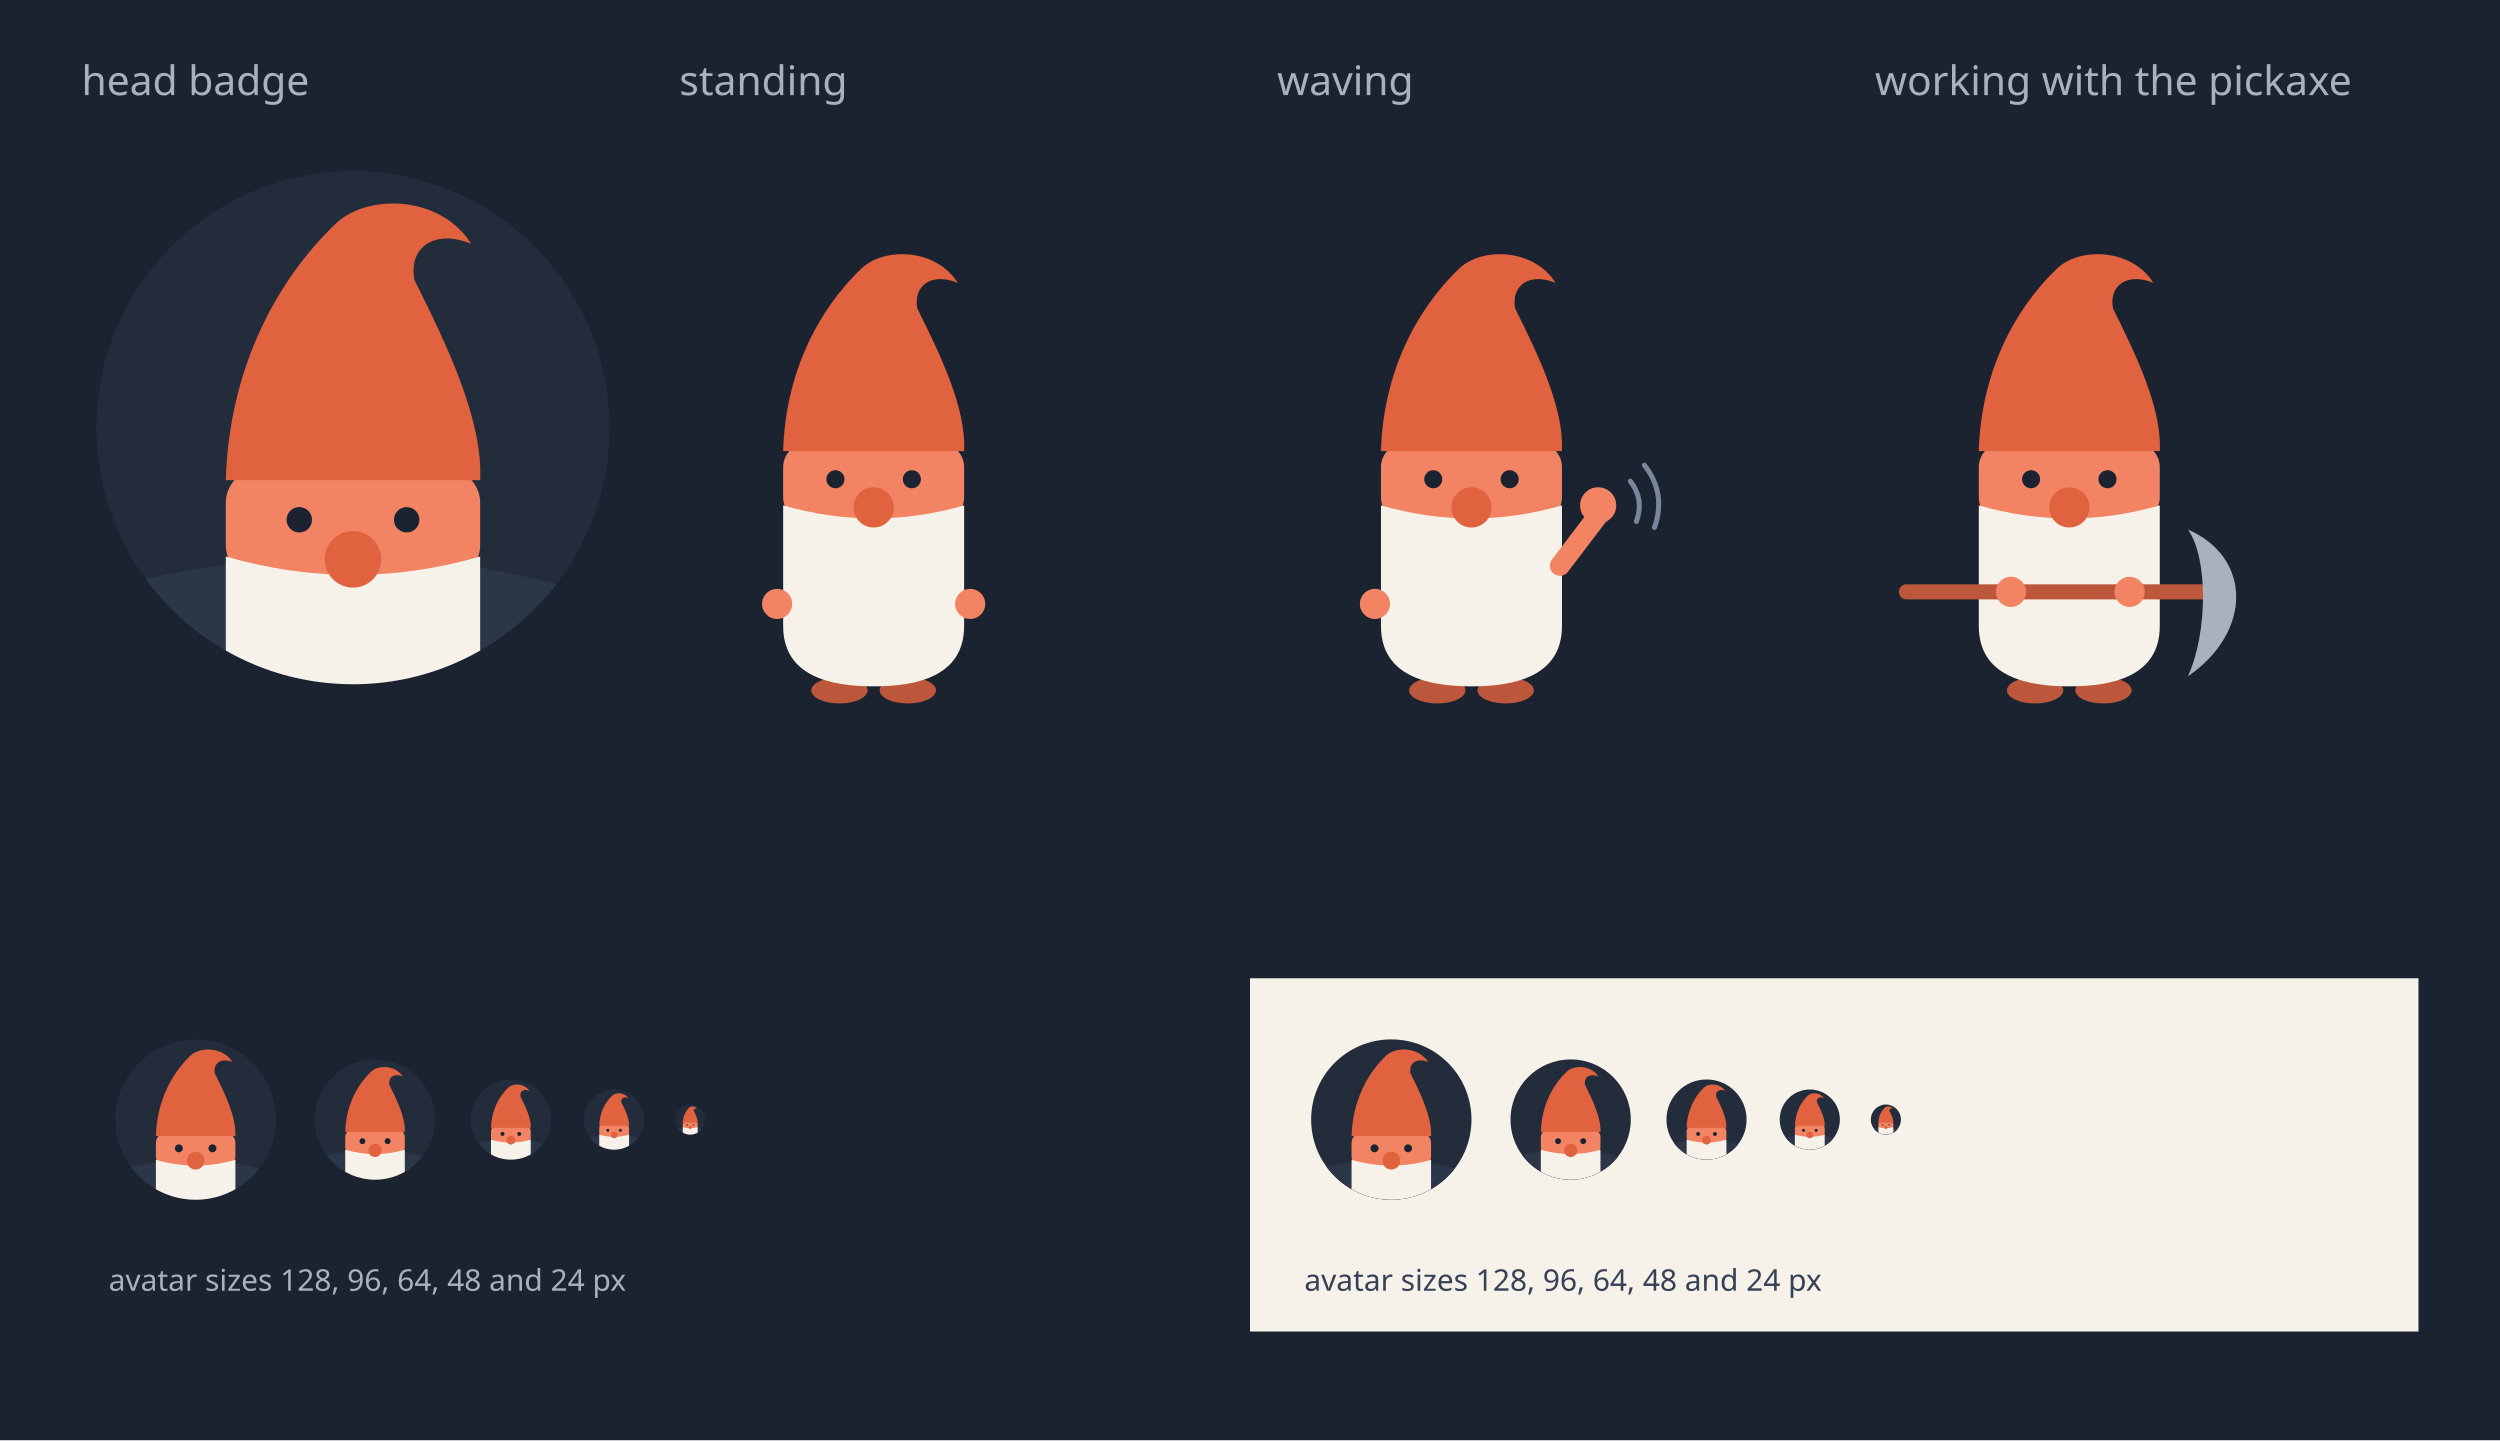
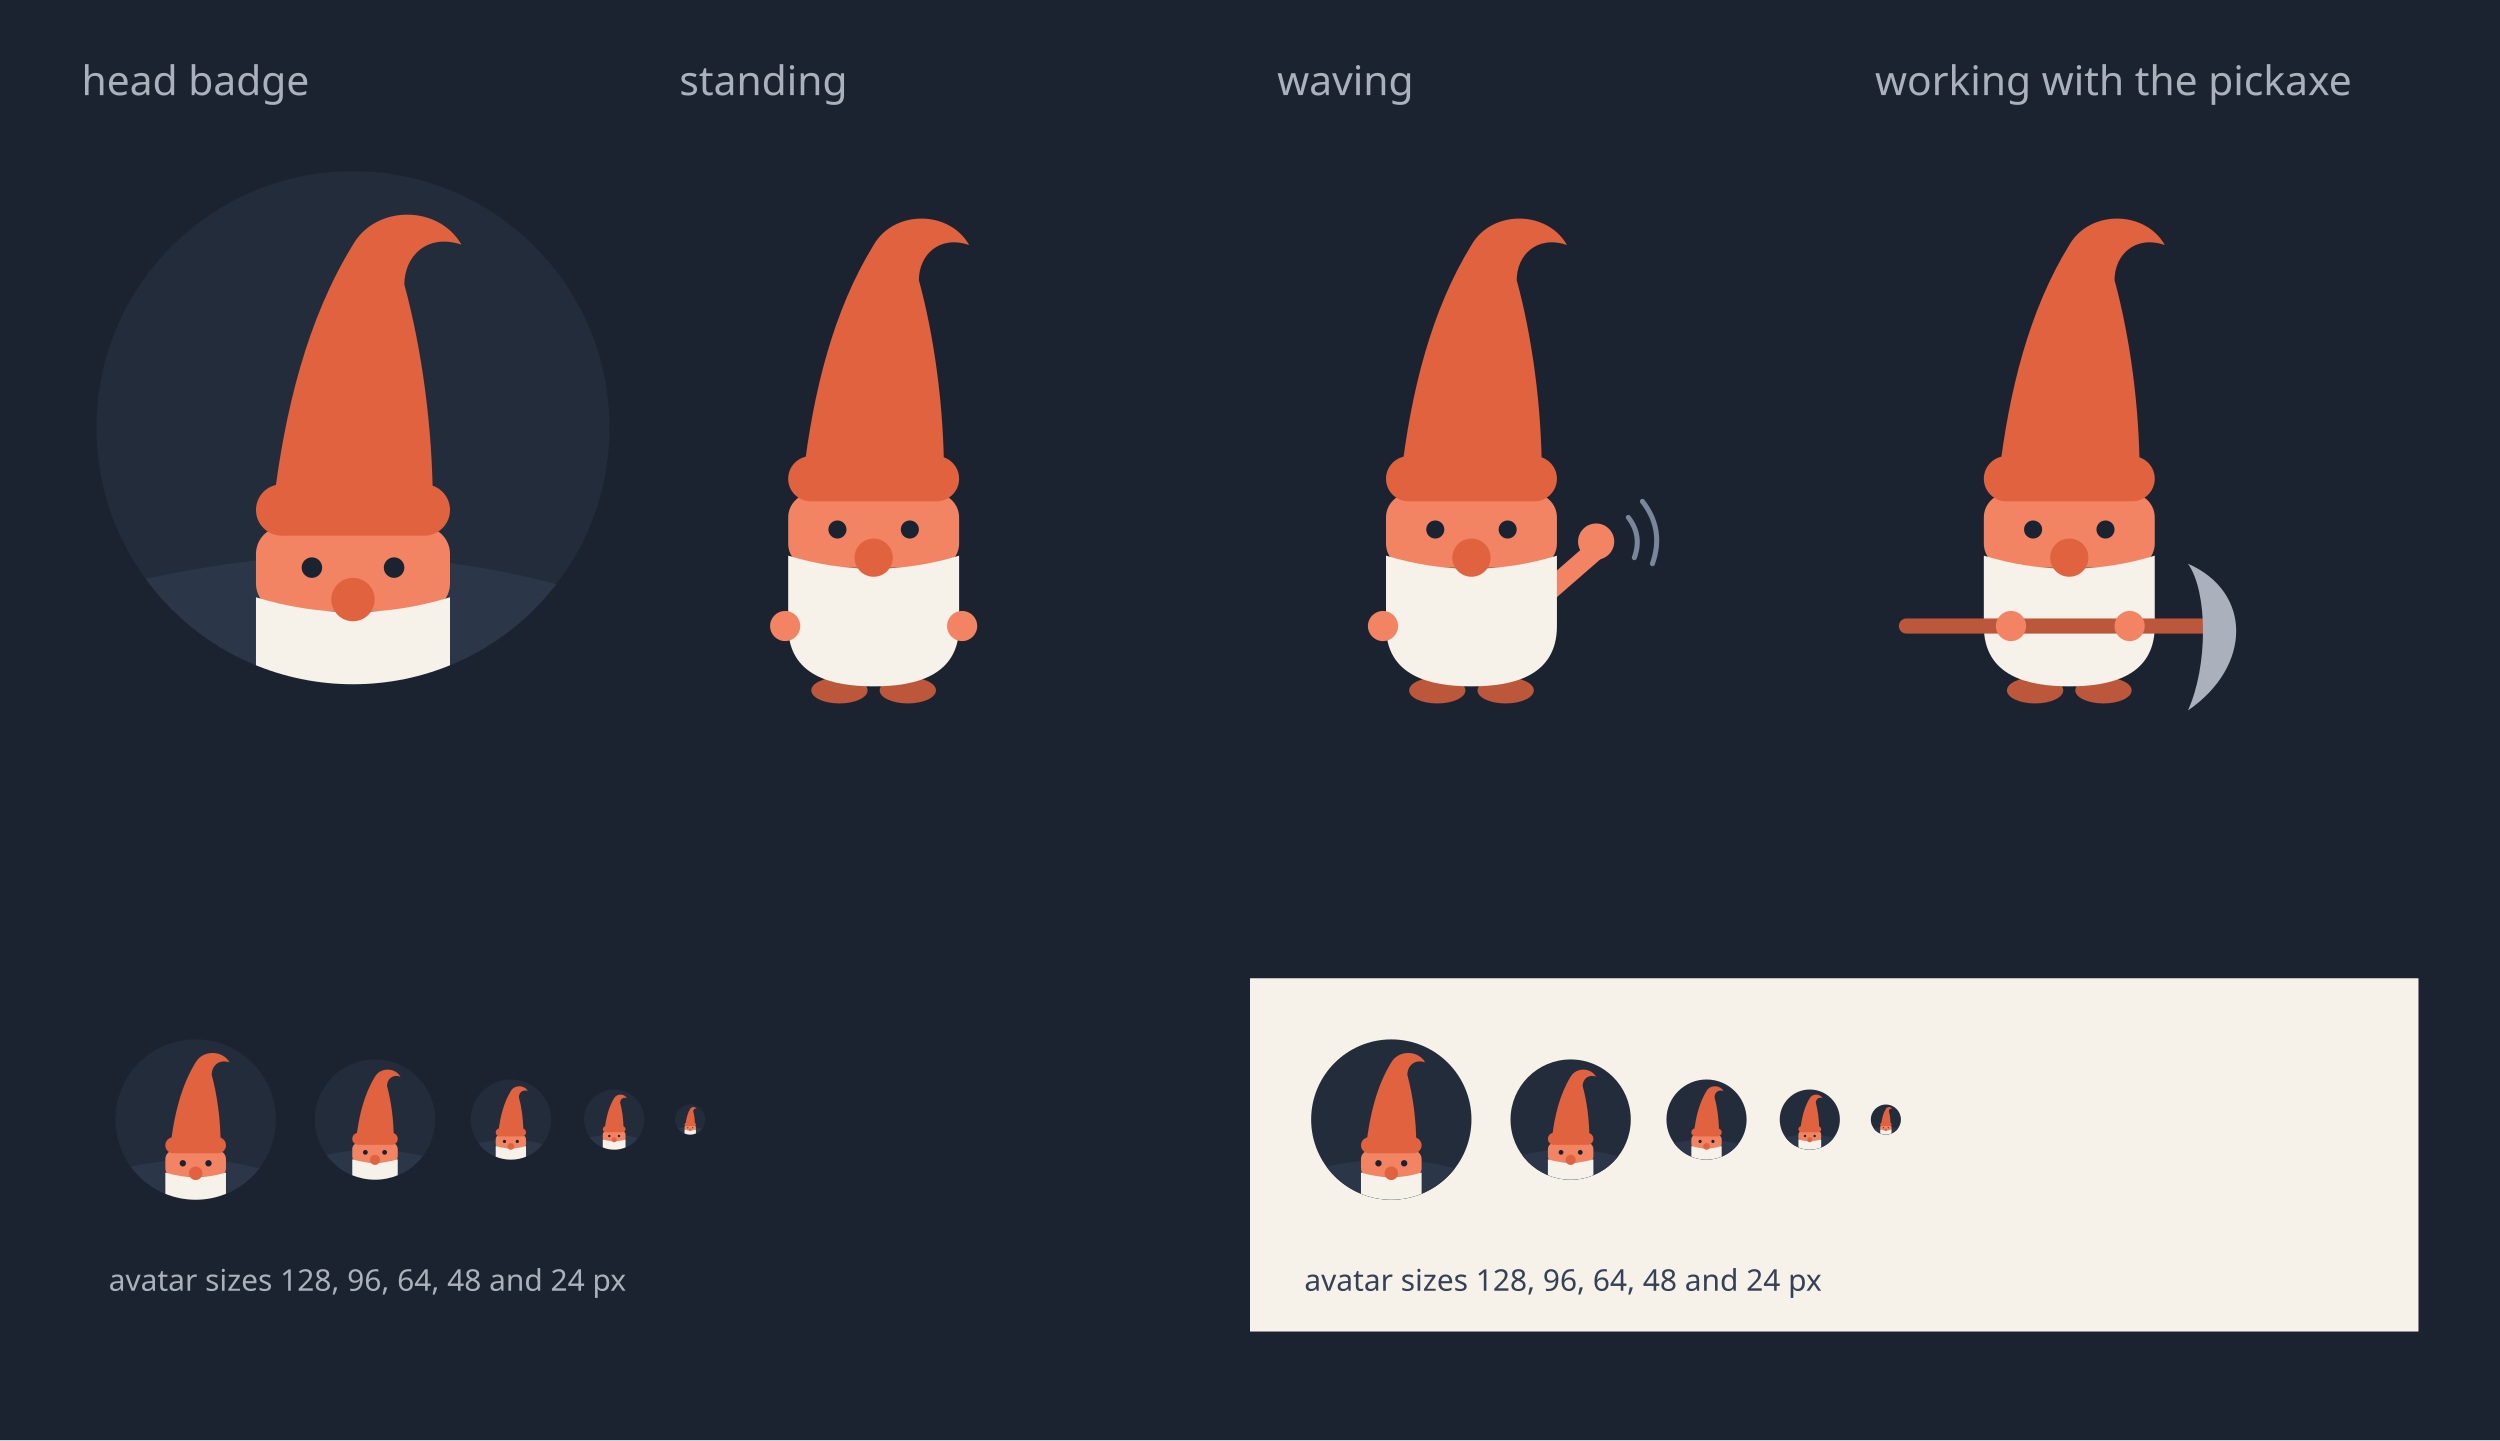
<svg xmlns="http://www.w3.org/2000/svg" viewBox="0 0 1840 1060" width="1840" height="1060" role="img" aria-label="nisse gnome mascot: head badge, standing, waving, working">
  <rect width="1840" height="1060" fill="#1b2330" />
  <g transform="translate(55 110) scale(0.8)">
    <defs>
      <clipPath id="disc">
        <circle cx="256" cy="256" r="236" />
      </clipPath>
    </defs>
    <circle cx="256" cy="256" r="236" fill="#222c3b" />
    <g clip-path="url(#disc)">
      <path d="M0 410 C120 380 200 372 256 374 C330 376 400 384 512 420 V512 H0 Z" fill="#2b3749" />
-       <g transform="translate(-4.0 -85.7) scale(1.3)">
-         <rect id="face" x="110.0" y="292" width="180" height="78" rx="24" fill="#f28463" />
-         <path d="M110.0 354 Q200 380 290.0 354 L290.0 474 C290.0 524 243 534 200 534 C157 534 110.0 524 110.0 474 Z" fill="#f6f2e9" />
-         <circle id="nose" cx="200" cy="356" r="20" fill="#e0623f" />
-         <circle id="eye" cx="162" cy="328" r="9" fill="#1b2330" />
-         <circle id="eye" cx="238" cy="328" r="9" fill="#1b2330" />
-         <path d="M0 0 C2 -72 32 -132 74 -172 C96 -192 144 -190 164 -158 C140 -168 122 -156 126 -134 C148 -90 172 -40 170 0 Z" fill="#e0623f" transform="translate(110.0 300) scale(1.0588)" />
+       <g transform="translate(46.0 -12.2) scale(1.05)">
+         <rect id="face" x="115.0" y="342" width="170" height="74" rx="24" fill="#f28463" />
+         <path d="M115.0 404 Q200 430 285.0 404 L285.0 474 C285.0 524 241 534 200 534 C159 534 115.0 524 115.0 474 Z" fill="#f6f2e9" />
+         <circle id="nose" cx="200" cy="406" r="19" fill="#e0623f" />
+         <circle id="eye" cx="164" cy="378" r="9" fill="#1b2330" />
+         <circle id="eye" cx="236" cy="378" r="9" fill="#1b2330" />
+         <g id="cap" transform="translate(200 350) scale(2.5)" fill="#e0623f">
+           <path d="M-28 -10 C-24 -44 -16 -76 0 -102 C8 -116 30 -116 38 -102 C26 -106 18 -98 18 -88 C24 -66 28 -38 28 -10 Z" />
+           <rect x="-34" y="-18" width="68" height="18" rx="9" />
+         </g>
      </g>
    </g>
  </g>
  <text x="60" y="70" font-family="Nunito, sans-serif" font-size="30" fill="#aab1bd">head badge</text>
  <g transform="translate(495 110) scale(0.74)">
    <ellipse cx="166" cy="538" rx="28" ry="13" fill="#bd573c" />
    <ellipse cx="234" cy="538" rx="28" ry="13" fill="#bd573c" />
-     <rect id="face" x="110.0" y="292" width="180" height="78" rx="24" fill="#f28463" />
-     <path d="M110.0 354 Q200 380 290.0 354 L290.0 474 C290.0 524 243 534 200 534 C157 534 110.0 524 110.0 474 Z" fill="#f6f2e9" />
-     <circle id="nose" cx="200" cy="356" r="20" fill="#e0623f" />
-     <circle id="eye" cx="162" cy="328" r="9" fill="#1b2330" />
-     <circle id="eye" cx="238" cy="328" r="9" fill="#1b2330" />
-     <path d="M0 0 C2 -72 32 -132 74 -172 C96 -192 144 -190 164 -158 C140 -168 122 -156 126 -134 C148 -90 172 -40 170 0 Z" fill="#e0623f" transform="translate(110.0 300) scale(1.0588)" />
-     <circle cx="104.0" cy="452.0" r="15" fill="#f28463" />
-     <circle cx="296.0" cy="452.0" r="15" fill="#f28463" />
+     <rect id="face" x="115.0" y="342" width="170" height="74" rx="24" fill="#f28463" />
+     <path d="M115.0 404 Q200 430 285.0 404 L285.0 474 C285.0 524 241 534 200 534 C159 534 115.0 524 115.0 474 Z" fill="#f6f2e9" />
+     <circle id="nose" cx="200" cy="406" r="19" fill="#e0623f" />
+     <circle id="eye" cx="164" cy="378" r="9" fill="#1b2330" />
+     <circle id="eye" cx="236" cy="378" r="9" fill="#1b2330" />
+     <g id="cap" transform="translate(200 350) scale(2.5)" fill="#e0623f">
+       <path d="M-28 -10 C-24 -44 -16 -76 0 -102 C8 -116 30 -116 38 -102 C26 -106 18 -98 18 -88 C24 -66 28 -38 28 -10 Z" />
+       <rect x="-34" y="-18" width="68" height="18" rx="9" />
+     </g>
+     <circle id="hand" cx="112.0" cy="474.0" r="15" fill="#f28463" />
+     <circle id="hand" cx="288.0" cy="474.0" r="15" fill="#f28463" />
  </g>
  <text x="500" y="70" font-family="Nunito, sans-serif" font-size="30" fill="#aab1bd">standing</text>
  <g transform="translate(935 110) scale(0.74)">
+     <line id="wave-arm" x1="262" y1="452" x2="324" y2="398" stroke="#f28463" stroke-width="20" stroke-linecap="round" />
    <ellipse cx="166" cy="538" rx="28" ry="13" fill="#bd573c" />
    <ellipse cx="234" cy="538" rx="28" ry="13" fill="#bd573c" />
-     <rect id="face" x="110.0" y="292" width="180" height="78" rx="24" fill="#f28463" />
-     <path d="M110.0 354 Q200 380 290.0 354 L290.0 474 C290.0 524 243 534 200 534 C157 534 110.0 524 110.0 474 Z" fill="#f6f2e9" />
-     <circle id="nose" cx="200" cy="356" r="20" fill="#e0623f" />
-     <circle id="eye" cx="162" cy="328" r="9" fill="#1b2330" />
-     <circle id="eye" cx="238" cy="328" r="9" fill="#1b2330" />
-     <path d="M0 0 C2 -72 32 -132 74 -172 C96 -192 144 -190 164 -158 C140 -168 122 -156 126 -134 C148 -90 172 -40 170 0 Z" fill="#e0623f" transform="translate(110.0 300) scale(1.0588)" />
-     <circle cx="104.0" cy="452.0" r="15" fill="#f28463" />
+     <rect id="face" x="115.0" y="342" width="170" height="74" rx="24" fill="#f28463" />
+     <path d="M115.0 404 Q200 430 285.0 404 L285.0 474 C285.0 524 241 534 200 534 C159 534 115.0 524 115.0 474 Z" fill="#f6f2e9" />
+     <circle id="nose" cx="200" cy="406" r="19" fill="#e0623f" />
+     <circle id="eye" cx="164" cy="378" r="9" fill="#1b2330" />
+     <circle id="eye" cx="236" cy="378" r="9" fill="#1b2330" />
+     <g id="cap" transform="translate(200 350) scale(2.5)" fill="#e0623f">
+       <path d="M-28 -10 C-24 -44 -16 -76 0 -102 C8 -116 30 -116 38 -102 C26 -106 18 -98 18 -88 C24 -66 28 -38 28 -10 Z" />
+       <rect x="-34" y="-18" width="68" height="18" rx="9" />
+     </g>
+     <circle id="hand" cx="112.0" cy="474.0" r="15" fill="#f28463" />
    <g id="wave">
-       <line x1="288" y1="414" x2="326" y2="364" stroke="#f28463" stroke-width="20" stroke-linecap="round" />
-       <circle cx="326.0" cy="354.0" r="18" fill="#f28463" />
-       <path d="M358 330 Q372 348 364 370" fill="none" stroke="#7a8699" stroke-width="5" stroke-linecap="round" />
-       <path d="M372 314 Q394 342 382 376" fill="none" stroke="#7a8699" stroke-width="5" stroke-linecap="round" />
+       <circle id="wave-hand" cx="324" cy="390" r="18" fill="#f28463" />
+       <path d="M356 366 Q370 384 362 406" fill="none" stroke="#7a8699" stroke-width="5" stroke-linecap="round" />
+       <path d="M370 350 Q392 378 380 412" fill="none" stroke="#7a8699" stroke-width="5" stroke-linecap="round" />
    </g>
  </g>
  <text x="940" y="70" font-family="Nunito, sans-serif" font-size="30" fill="#aab1bd">waving</text>
  <g transform="translate(1375 110) scale(0.74)">
    <ellipse cx="166" cy="538" rx="28" ry="13" fill="#bd573c" />
    <ellipse cx="234" cy="538" rx="28" ry="13" fill="#bd573c" />
-     <rect id="face" x="110.0" y="292" width="180" height="78" rx="24" fill="#f28463" />
-     <path d="M110.0 354 Q200 380 290.0 354 L290.0 474 C290.0 524 243 534 200 534 C157 534 110.0 524 110.0 474 Z" fill="#f6f2e9" />
-     <circle id="nose" cx="200" cy="356" r="20" fill="#e0623f" />
-     <circle id="eye" cx="162" cy="328" r="9" fill="#1b2330" />
-     <circle id="eye" cx="238" cy="328" r="9" fill="#1b2330" />
-     <path d="M0 0 C2 -72 32 -132 74 -172 C96 -192 144 -190 164 -158 C140 -168 122 -156 126 -134 C148 -90 172 -40 170 0 Z" fill="#e0623f" transform="translate(110.0 300) scale(1.0588)" />
-     <g id="pickaxe" transform="rotate(90 338 440)">
-       <line x1="338" y1="436" x2="338" y2="740" stroke="#bd573c" stroke-width="15" stroke-linecap="round" />
-       <path d="M276 460 C304 396 378 396 422 460 C378 440 304 440 276 460 Z" fill="#aab1bd" />
-     </g>
-     <circle cx="260.0" cy="440.0" r="15" fill="#f28463" />
-     <circle cx="142.0" cy="440.0" r="15" fill="#f28463" />
+     <rect id="face" x="115.0" y="342" width="170" height="74" rx="24" fill="#f28463" />
+     <path d="M115.0 404 Q200 430 285.0 404 L285.0 474 C285.0 524 241 534 200 534 C159 534 115.0 524 115.0 474 Z" fill="#f6f2e9" />
+     <circle id="nose" cx="200" cy="406" r="19" fill="#e0623f" />
+     <circle id="eye" cx="164" cy="378" r="9" fill="#1b2330" />
+     <circle id="eye" cx="236" cy="378" r="9" fill="#1b2330" />
+     <g id="cap" transform="translate(200 350) scale(2.5)" fill="#e0623f">
+       <path d="M-28 -10 C-24 -44 -16 -76 0 -102 C8 -116 30 -116 38 -102 C26 -106 18 -98 18 -88 C24 -66 28 -38 28 -10 Z" />
+       <rect x="-34" y="-18" width="68" height="18" rx="9" />
+     </g>
+     <g id="pickaxe" transform="rotate(90 338 474)">
+       <line x1="338" y1="470" x2="338" y2="774" stroke="#bd573c" stroke-width="15" stroke-linecap="round" />
+       <path d="M276 494 C304 430 378 430 422 494 C378 474 304 474 276 494 Z" fill="#aab1bd" />
+     </g>
+     <circle id="hand" cx="260.0" cy="474.0" r="15" fill="#f28463" />
+     <circle id="hand" cx="142.0" cy="474.0" r="15" fill="#f28463" />
  </g>
  <text x="1380" y="70" font-family="Nunito, sans-serif" font-size="30" fill="#aab1bd">working with the pickaxe</text>
  <rect x="40" y="720" width="860" height="260" fill="#1b2330" />
  <g transform="translate(80 760) scale(0.25)">
    <defs>
      <clipPath id="disc">
        <circle cx="256" cy="256" r="236" />
      </clipPath>
    </defs>
    <circle cx="256" cy="256" r="236" fill="#222c3b" />
    <g clip-path="url(#disc)">
      <path d="M0 410 C120 380 200 372 256 374 C330 376 400 384 512 420 V512 H0 Z" fill="#2b3749" />
-       <g transform="translate(-4.0 -85.7) scale(1.3)">
-         <rect id="face" x="110.0" y="292" width="180" height="78" rx="24" fill="#f28463" />
-         <path d="M110.0 354 Q200 380 290.0 354 L290.0 474 C290.0 524 243 534 200 534 C157 534 110.0 524 110.0 474 Z" fill="#f6f2e9" />
-         <circle id="nose" cx="200" cy="356" r="20" fill="#e0623f" />
-         <circle id="eye" cx="162" cy="328" r="9" fill="#1b2330" />
-         <circle id="eye" cx="238" cy="328" r="9" fill="#1b2330" />
-         <path d="M0 0 C2 -72 32 -132 74 -172 C96 -192 144 -190 164 -158 C140 -168 122 -156 126 -134 C148 -90 172 -40 170 0 Z" fill="#e0623f" transform="translate(110.0 300) scale(1.0588)" />
+       <g transform="translate(46.0 -12.2) scale(1.05)">
+         <rect id="face" x="115.0" y="342" width="170" height="74" rx="24" fill="#f28463" />
+         <path d="M115.0 404 Q200 430 285.0 404 L285.0 474 C285.0 524 241 534 200 534 C159 534 115.0 524 115.0 474 Z" fill="#f6f2e9" />
+         <circle id="nose" cx="200" cy="406" r="19" fill="#e0623f" />
+         <circle id="eye" cx="164" cy="378" r="9" fill="#1b2330" />
+         <circle id="eye" cx="236" cy="378" r="9" fill="#1b2330" />
+         <g id="cap" transform="translate(200 350) scale(2.5)" fill="#e0623f">
+           <path d="M-28 -10 C-24 -44 -16 -76 0 -102 C8 -116 30 -116 38 -102 C26 -106 18 -98 18 -88 C24 -66 28 -38 28 -10 Z" />
+           <rect x="-34" y="-18" width="68" height="18" rx="9" />
+         </g>
      </g>
    </g>
  </g>
  <g transform="translate(228 776) scale(0.1875)">
    <defs>
      <clipPath id="disc">
        <circle cx="256" cy="256" r="236" />
      </clipPath>
    </defs>
    <circle cx="256" cy="256" r="236" fill="#222c3b" />
    <g clip-path="url(#disc)">
      <path d="M0 410 C120 380 200 372 256 374 C330 376 400 384 512 420 V512 H0 Z" fill="#2b3749" />
-       <g transform="translate(-4.0 -85.7) scale(1.3)">
-         <rect id="face" x="110.0" y="292" width="180" height="78" rx="24" fill="#f28463" />
-         <path d="M110.0 354 Q200 380 290.0 354 L290.0 474 C290.0 524 243 534 200 534 C157 534 110.0 524 110.0 474 Z" fill="#f6f2e9" />
-         <circle id="nose" cx="200" cy="356" r="20" fill="#e0623f" />
-         <circle id="eye" cx="162" cy="328" r="9" fill="#1b2330" />
-         <circle id="eye" cx="238" cy="328" r="9" fill="#1b2330" />
-         <path d="M0 0 C2 -72 32 -132 74 -172 C96 -192 144 -190 164 -158 C140 -168 122 -156 126 -134 C148 -90 172 -40 170 0 Z" fill="#e0623f" transform="translate(110.0 300) scale(1.0588)" />
+       <g transform="translate(46.0 -12.2) scale(1.05)">
+         <rect id="face" x="115.0" y="342" width="170" height="74" rx="24" fill="#f28463" />
+         <path d="M115.0 404 Q200 430 285.0 404 L285.0 474 C285.0 524 241 534 200 534 C159 534 115.0 524 115.0 474 Z" fill="#f6f2e9" />
+         <circle id="nose" cx="200" cy="406" r="19" fill="#e0623f" />
+         <circle id="eye" cx="164" cy="378" r="9" fill="#1b2330" />
+         <circle id="eye" cx="236" cy="378" r="9" fill="#1b2330" />
+         <g id="cap" transform="translate(200 350) scale(2.5)" fill="#e0623f">
+           <path d="M-28 -10 C-24 -44 -16 -76 0 -102 C8 -116 30 -116 38 -102 C26 -106 18 -98 18 -88 C24 -66 28 -38 28 -10 Z" />
+           <rect x="-34" y="-18" width="68" height="18" rx="9" />
+         </g>
      </g>
    </g>
  </g>
  <g transform="translate(344 792) scale(0.125)">
    <defs>
      <clipPath id="disc">
        <circle cx="256" cy="256" r="236" />
      </clipPath>
    </defs>
    <circle cx="256" cy="256" r="236" fill="#222c3b" />
    <g clip-path="url(#disc)">
      <path d="M0 410 C120 380 200 372 256 374 C330 376 400 384 512 420 V512 H0 Z" fill="#2b3749" />
-       <g transform="translate(-4.0 -85.7) scale(1.3)">
-         <rect id="face" x="110.0" y="292" width="180" height="78" rx="24" fill="#f28463" />
-         <path d="M110.0 354 Q200 380 290.0 354 L290.0 474 C290.0 524 243 534 200 534 C157 534 110.0 524 110.0 474 Z" fill="#f6f2e9" />
-         <circle id="nose" cx="200" cy="356" r="20" fill="#e0623f" />
-         <circle id="eye" cx="162" cy="328" r="9" fill="#1b2330" />
-         <circle id="eye" cx="238" cy="328" r="9" fill="#1b2330" />
-         <path d="M0 0 C2 -72 32 -132 74 -172 C96 -192 144 -190 164 -158 C140 -168 122 -156 126 -134 C148 -90 172 -40 170 0 Z" fill="#e0623f" transform="translate(110.0 300) scale(1.0588)" />
+       <g transform="translate(46.0 -12.2) scale(1.05)">
+         <rect id="face" x="115.0" y="342" width="170" height="74" rx="24" fill="#f28463" />
+         <path d="M115.0 404 Q200 430 285.0 404 L285.0 474 C285.0 524 241 534 200 534 C159 534 115.0 524 115.0 474 Z" fill="#f6f2e9" />
+         <circle id="nose" cx="200" cy="406" r="19" fill="#e0623f" />
+         <circle id="eye" cx="164" cy="378" r="9" fill="#1b2330" />
+         <circle id="eye" cx="236" cy="378" r="9" fill="#1b2330" />
+         <g id="cap" transform="translate(200 350) scale(2.5)" fill="#e0623f">
+           <path d="M-28 -10 C-24 -44 -16 -76 0 -102 C8 -116 30 -116 38 -102 C26 -106 18 -98 18 -88 C24 -66 28 -38 28 -10 Z" />
+           <rect x="-34" y="-18" width="68" height="18" rx="9" />
+         </g>
      </g>
    </g>
  </g>
  <g transform="translate(428 800) scale(0.0938)">
    <defs>
      <clipPath id="disc">
        <circle cx="256" cy="256" r="236" />
      </clipPath>
    </defs>
    <circle cx="256" cy="256" r="236" fill="#222c3b" />
    <g clip-path="url(#disc)">
      <path d="M0 410 C120 380 200 372 256 374 C330 376 400 384 512 420 V512 H0 Z" fill="#2b3749" />
-       <g transform="translate(-4.0 -85.7) scale(1.3)">
-         <rect id="face" x="110.0" y="292" width="180" height="78" rx="24" fill="#f28463" />
-         <path d="M110.0 354 Q200 380 290.0 354 L290.0 474 C290.0 524 243 534 200 534 C157 534 110.0 524 110.0 474 Z" fill="#f6f2e9" />
-         <circle id="nose" cx="200" cy="356" r="20" fill="#e0623f" />
-         <circle id="eye" cx="162" cy="328" r="9" fill="#1b2330" />
-         <circle id="eye" cx="238" cy="328" r="9" fill="#1b2330" />
-         <path d="M0 0 C2 -72 32 -132 74 -172 C96 -192 144 -190 164 -158 C140 -168 122 -156 126 -134 C148 -90 172 -40 170 0 Z" fill="#e0623f" transform="translate(110.0 300) scale(1.0588)" />
+       <g transform="translate(46.0 -12.2) scale(1.05)">
+         <rect id="face" x="115.0" y="342" width="170" height="74" rx="24" fill="#f28463" />
+         <path d="M115.0 404 Q200 430 285.0 404 L285.0 474 C285.0 524 241 534 200 534 C159 534 115.0 524 115.0 474 Z" fill="#f6f2e9" />
+         <circle id="nose" cx="200" cy="406" r="19" fill="#e0623f" />
+         <circle id="eye" cx="164" cy="378" r="9" fill="#1b2330" />
+         <circle id="eye" cx="236" cy="378" r="9" fill="#1b2330" />
+         <g id="cap" transform="translate(200 350) scale(2.5)" fill="#e0623f">
+           <path d="M-28 -10 C-24 -44 -16 -76 0 -102 C8 -116 30 -116 38 -102 C26 -106 18 -98 18 -88 C24 -66 28 -38 28 -10 Z" />
+           <rect x="-34" y="-18" width="68" height="18" rx="9" />
+         </g>
      </g>
    </g>
  </g>
  <g transform="translate(496 812) scale(0.0469)">
    <defs>
      <clipPath id="disc">
        <circle cx="256" cy="256" r="236" />
      </clipPath>
    </defs>
    <circle cx="256" cy="256" r="236" fill="#222c3b" />
    <g clip-path="url(#disc)">
      <path d="M0 410 C120 380 200 372 256 374 C330 376 400 384 512 420 V512 H0 Z" fill="#2b3749" />
-       <g transform="translate(-4.0 -85.7) scale(1.3)">
-         <rect id="face" x="110.0" y="292" width="180" height="78" rx="24" fill="#f28463" />
-         <path d="M110.0 354 Q200 380 290.0 354 L290.0 474 C290.0 524 243 534 200 534 C157 534 110.0 524 110.0 474 Z" fill="#f6f2e9" />
-         <circle id="nose" cx="200" cy="356" r="20" fill="#e0623f" />
-         <circle id="eye" cx="162" cy="328" r="9" fill="#1b2330" />
-         <circle id="eye" cx="238" cy="328" r="9" fill="#1b2330" />
-         <path d="M0 0 C2 -72 32 -132 74 -172 C96 -192 144 -190 164 -158 C140 -168 122 -156 126 -134 C148 -90 172 -40 170 0 Z" fill="#e0623f" transform="translate(110.0 300) scale(1.0588)" />
+       <g transform="translate(46.0 -12.2) scale(1.05)">
+         <rect id="face" x="115.0" y="342" width="170" height="74" rx="24" fill="#f28463" />
+         <path d="M115.0 404 Q200 430 285.0 404 L285.0 474 C285.0 524 241 534 200 534 C159 534 115.0 524 115.0 474 Z" fill="#f6f2e9" />
+         <circle id="nose" cx="200" cy="406" r="19" fill="#e0623f" />
+         <circle id="eye" cx="164" cy="378" r="9" fill="#1b2330" />
+         <circle id="eye" cx="236" cy="378" r="9" fill="#1b2330" />
+         <g id="cap" transform="translate(200 350) scale(2.5)" fill="#e0623f">
+           <path d="M-28 -10 C-24 -44 -16 -76 0 -102 C8 -116 30 -116 38 -102 C26 -106 18 -98 18 -88 C24 -66 28 -38 28 -10 Z" />
+           <rect x="-34" y="-18" width="68" height="18" rx="9" />
+         </g>
      </g>
    </g>
  </g>
  <text x="80" y="950" font-family="Nunito, sans-serif" font-size="22" fill="#aab1bd">avatar sizes 128, 96, 64, 48 and 24 px</text>
  <rect x="920" y="720" width="860" height="260" fill="#f6f2e9" />
  <g transform="translate(960 760) scale(0.25)">
    <defs>
      <clipPath id="disc">
        <circle cx="256" cy="256" r="236" />
      </clipPath>
    </defs>
    <circle cx="256" cy="256" r="236" fill="#222c3b" />
    <g clip-path="url(#disc)">
      <path d="M0 410 C120 380 200 372 256 374 C330 376 400 384 512 420 V512 H0 Z" fill="#2b3749" />
-       <g transform="translate(-4.0 -85.7) scale(1.3)">
-         <rect id="face" x="110.0" y="292" width="180" height="78" rx="24" fill="#f28463" />
-         <path d="M110.0 354 Q200 380 290.0 354 L290.0 474 C290.0 524 243 534 200 534 C157 534 110.0 524 110.0 474 Z" fill="#f6f2e9" />
-         <circle id="nose" cx="200" cy="356" r="20" fill="#e0623f" />
-         <circle id="eye" cx="162" cy="328" r="9" fill="#1b2330" />
-         <circle id="eye" cx="238" cy="328" r="9" fill="#1b2330" />
-         <path d="M0 0 C2 -72 32 -132 74 -172 C96 -192 144 -190 164 -158 C140 -168 122 -156 126 -134 C148 -90 172 -40 170 0 Z" fill="#e0623f" transform="translate(110.0 300) scale(1.0588)" />
+       <g transform="translate(46.0 -12.2) scale(1.05)">
+         <rect id="face" x="115.0" y="342" width="170" height="74" rx="24" fill="#f28463" />
+         <path d="M115.0 404 Q200 430 285.0 404 L285.0 474 C285.0 524 241 534 200 534 C159 534 115.0 524 115.0 474 Z" fill="#f6f2e9" />
+         <circle id="nose" cx="200" cy="406" r="19" fill="#e0623f" />
+         <circle id="eye" cx="164" cy="378" r="9" fill="#1b2330" />
+         <circle id="eye" cx="236" cy="378" r="9" fill="#1b2330" />
+         <g id="cap" transform="translate(200 350) scale(2.5)" fill="#e0623f">
+           <path d="M-28 -10 C-24 -44 -16 -76 0 -102 C8 -116 30 -116 38 -102 C26 -106 18 -98 18 -88 C24 -66 28 -38 28 -10 Z" />
+           <rect x="-34" y="-18" width="68" height="18" rx="9" />
+         </g>
      </g>
    </g>
  </g>
  <g transform="translate(1108 776) scale(0.1875)">
    <defs>
      <clipPath id="disc">
        <circle cx="256" cy="256" r="236" />
      </clipPath>
    </defs>
    <circle cx="256" cy="256" r="236" fill="#222c3b" />
    <g clip-path="url(#disc)">
      <path d="M0 410 C120 380 200 372 256 374 C330 376 400 384 512 420 V512 H0 Z" fill="#2b3749" />
-       <g transform="translate(-4.0 -85.7) scale(1.3)">
-         <rect id="face" x="110.0" y="292" width="180" height="78" rx="24" fill="#f28463" />
-         <path d="M110.0 354 Q200 380 290.0 354 L290.0 474 C290.0 524 243 534 200 534 C157 534 110.0 524 110.0 474 Z" fill="#f6f2e9" />
-         <circle id="nose" cx="200" cy="356" r="20" fill="#e0623f" />
-         <circle id="eye" cx="162" cy="328" r="9" fill="#1b2330" />
-         <circle id="eye" cx="238" cy="328" r="9" fill="#1b2330" />
-         <path d="M0 0 C2 -72 32 -132 74 -172 C96 -192 144 -190 164 -158 C140 -168 122 -156 126 -134 C148 -90 172 -40 170 0 Z" fill="#e0623f" transform="translate(110.0 300) scale(1.0588)" />
+       <g transform="translate(46.0 -12.2) scale(1.05)">
+         <rect id="face" x="115.0" y="342" width="170" height="74" rx="24" fill="#f28463" />
+         <path d="M115.0 404 Q200 430 285.0 404 L285.0 474 C285.0 524 241 534 200 534 C159 534 115.0 524 115.0 474 Z" fill="#f6f2e9" />
+         <circle id="nose" cx="200" cy="406" r="19" fill="#e0623f" />
+         <circle id="eye" cx="164" cy="378" r="9" fill="#1b2330" />
+         <circle id="eye" cx="236" cy="378" r="9" fill="#1b2330" />
+         <g id="cap" transform="translate(200 350) scale(2.5)" fill="#e0623f">
+           <path d="M-28 -10 C-24 -44 -16 -76 0 -102 C8 -116 30 -116 38 -102 C26 -106 18 -98 18 -88 C24 -66 28 -38 28 -10 Z" />
+           <rect x="-34" y="-18" width="68" height="18" rx="9" />
+         </g>
      </g>
    </g>
  </g>
  <g transform="translate(1224 792) scale(0.125)">
    <defs>
      <clipPath id="disc">
        <circle cx="256" cy="256" r="236" />
      </clipPath>
    </defs>
    <circle cx="256" cy="256" r="236" fill="#222c3b" />
    <g clip-path="url(#disc)">
      <path d="M0 410 C120 380 200 372 256 374 C330 376 400 384 512 420 V512 H0 Z" fill="#2b3749" />
-       <g transform="translate(-4.0 -85.7) scale(1.3)">
-         <rect id="face" x="110.0" y="292" width="180" height="78" rx="24" fill="#f28463" />
-         <path d="M110.0 354 Q200 380 290.0 354 L290.0 474 C290.0 524 243 534 200 534 C157 534 110.0 524 110.0 474 Z" fill="#f6f2e9" />
-         <circle id="nose" cx="200" cy="356" r="20" fill="#e0623f" />
-         <circle id="eye" cx="162" cy="328" r="9" fill="#1b2330" />
-         <circle id="eye" cx="238" cy="328" r="9" fill="#1b2330" />
-         <path d="M0 0 C2 -72 32 -132 74 -172 C96 -192 144 -190 164 -158 C140 -168 122 -156 126 -134 C148 -90 172 -40 170 0 Z" fill="#e0623f" transform="translate(110.0 300) scale(1.0588)" />
+       <g transform="translate(46.0 -12.2) scale(1.05)">
+         <rect id="face" x="115.0" y="342" width="170" height="74" rx="24" fill="#f28463" />
+         <path d="M115.0 404 Q200 430 285.0 404 L285.0 474 C285.0 524 241 534 200 534 C159 534 115.0 524 115.0 474 Z" fill="#f6f2e9" />
+         <circle id="nose" cx="200" cy="406" r="19" fill="#e0623f" />
+         <circle id="eye" cx="164" cy="378" r="9" fill="#1b2330" />
+         <circle id="eye" cx="236" cy="378" r="9" fill="#1b2330" />
+         <g id="cap" transform="translate(200 350) scale(2.5)" fill="#e0623f">
+           <path d="M-28 -10 C-24 -44 -16 -76 0 -102 C8 -116 30 -116 38 -102 C26 -106 18 -98 18 -88 C24 -66 28 -38 28 -10 Z" />
+           <rect x="-34" y="-18" width="68" height="18" rx="9" />
+         </g>
      </g>
    </g>
  </g>
  <g transform="translate(1308 800) scale(0.0938)">
    <defs>
      <clipPath id="disc">
        <circle cx="256" cy="256" r="236" />
      </clipPath>
    </defs>
    <circle cx="256" cy="256" r="236" fill="#222c3b" />
    <g clip-path="url(#disc)">
      <path d="M0 410 C120 380 200 372 256 374 C330 376 400 384 512 420 V512 H0 Z" fill="#2b3749" />
-       <g transform="translate(-4.0 -85.7) scale(1.3)">
-         <rect id="face" x="110.0" y="292" width="180" height="78" rx="24" fill="#f28463" />
-         <path d="M110.0 354 Q200 380 290.0 354 L290.0 474 C290.0 524 243 534 200 534 C157 534 110.0 524 110.0 474 Z" fill="#f6f2e9" />
-         <circle id="nose" cx="200" cy="356" r="20" fill="#e0623f" />
-         <circle id="eye" cx="162" cy="328" r="9" fill="#1b2330" />
-         <circle id="eye" cx="238" cy="328" r="9" fill="#1b2330" />
-         <path d="M0 0 C2 -72 32 -132 74 -172 C96 -192 144 -190 164 -158 C140 -168 122 -156 126 -134 C148 -90 172 -40 170 0 Z" fill="#e0623f" transform="translate(110.0 300) scale(1.0588)" />
+       <g transform="translate(46.0 -12.2) scale(1.05)">
+         <rect id="face" x="115.0" y="342" width="170" height="74" rx="24" fill="#f28463" />
+         <path d="M115.0 404 Q200 430 285.0 404 L285.0 474 C285.0 524 241 534 200 534 C159 534 115.0 524 115.0 474 Z" fill="#f6f2e9" />
+         <circle id="nose" cx="200" cy="406" r="19" fill="#e0623f" />
+         <circle id="eye" cx="164" cy="378" r="9" fill="#1b2330" />
+         <circle id="eye" cx="236" cy="378" r="9" fill="#1b2330" />
+         <g id="cap" transform="translate(200 350) scale(2.5)" fill="#e0623f">
+           <path d="M-28 -10 C-24 -44 -16 -76 0 -102 C8 -116 30 -116 38 -102 C26 -106 18 -98 18 -88 C24 -66 28 -38 28 -10 Z" />
+           <rect x="-34" y="-18" width="68" height="18" rx="9" />
+         </g>
      </g>
    </g>
  </g>
  <g transform="translate(1376 812) scale(0.0469)">
    <defs>
      <clipPath id="disc">
        <circle cx="256" cy="256" r="236" />
      </clipPath>
    </defs>
    <circle cx="256" cy="256" r="236" fill="#222c3b" />
    <g clip-path="url(#disc)">
      <path d="M0 410 C120 380 200 372 256 374 C330 376 400 384 512 420 V512 H0 Z" fill="#2b3749" />
-       <g transform="translate(-4.0 -85.7) scale(1.3)">
-         <rect id="face" x="110.0" y="292" width="180" height="78" rx="24" fill="#f28463" />
-         <path d="M110.0 354 Q200 380 290.0 354 L290.0 474 C290.0 524 243 534 200 534 C157 534 110.0 524 110.0 474 Z" fill="#f6f2e9" />
-         <circle id="nose" cx="200" cy="356" r="20" fill="#e0623f" />
-         <circle id="eye" cx="162" cy="328" r="9" fill="#1b2330" />
-         <circle id="eye" cx="238" cy="328" r="9" fill="#1b2330" />
-         <path d="M0 0 C2 -72 32 -132 74 -172 C96 -192 144 -190 164 -158 C140 -168 122 -156 126 -134 C148 -90 172 -40 170 0 Z" fill="#e0623f" transform="translate(110.0 300) scale(1.0588)" />
+       <g transform="translate(46.0 -12.2) scale(1.05)">
+         <rect id="face" x="115.0" y="342" width="170" height="74" rx="24" fill="#f28463" />
+         <path d="M115.0 404 Q200 430 285.0 404 L285.0 474 C285.0 524 241 534 200 534 C159 534 115.0 524 115.0 474 Z" fill="#f6f2e9" />
+         <circle id="nose" cx="200" cy="406" r="19" fill="#e0623f" />
+         <circle id="eye" cx="164" cy="378" r="9" fill="#1b2330" />
+         <circle id="eye" cx="236" cy="378" r="9" fill="#1b2330" />
+         <g id="cap" transform="translate(200 350) scale(2.5)" fill="#e0623f">
+           <path d="M-28 -10 C-24 -44 -16 -76 0 -102 C8 -116 30 -116 38 -102 C26 -106 18 -98 18 -88 C24 -66 28 -38 28 -10 Z" />
+           <rect x="-34" y="-18" width="68" height="18" rx="9" />
+         </g>
      </g>
    </g>
  </g>
  <text x="960" y="950" font-family="Nunito, sans-serif" font-size="22" fill="#354156">avatar sizes 128, 96, 64, 48 and 24 px</text>
</svg>
